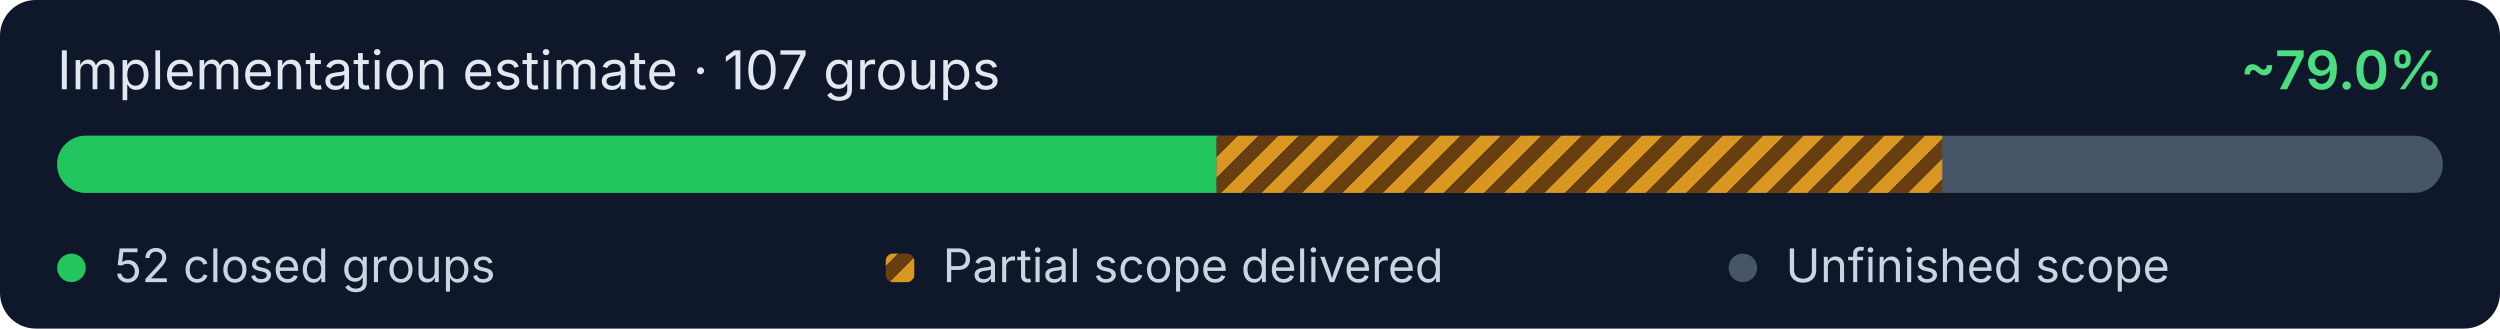
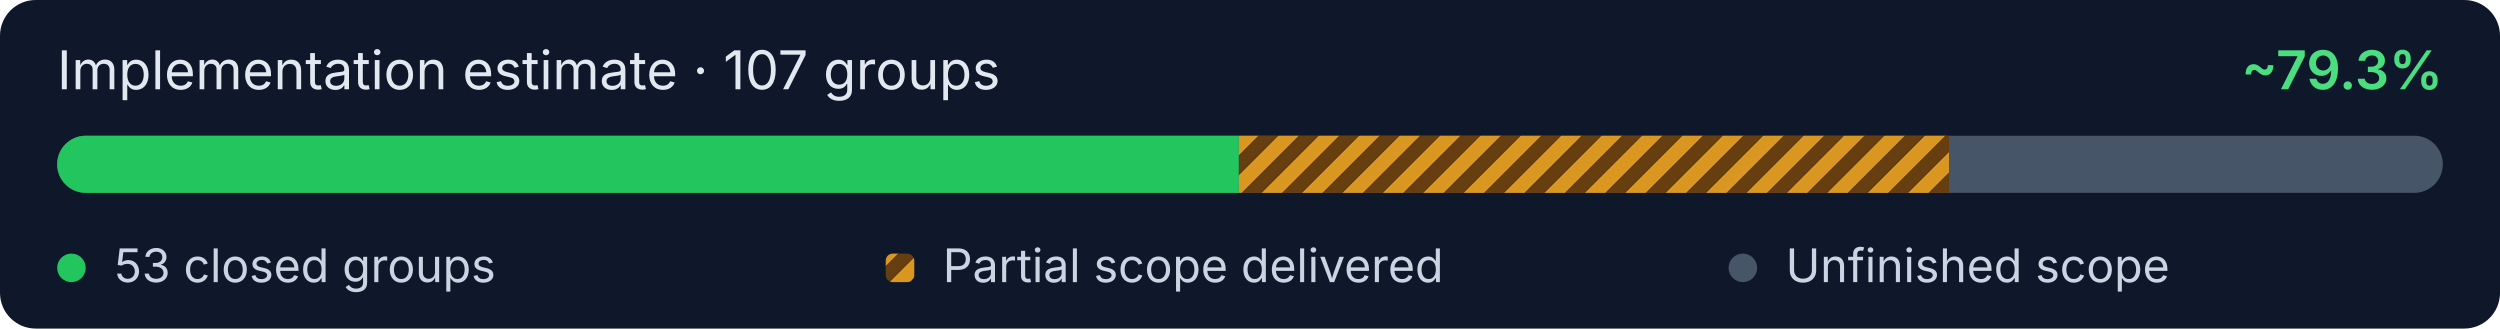
<svg xmlns="http://www.w3.org/2000/svg" width="700" height="92" viewBox="0 0 700 92" role="img" aria-labelledby="title description">
  <defs>
    <clipPath id="track">
      <rect x="16" y="38" width="668" height="16" rx="8" />
    </clipPath>
    <pattern id="partial" width="8" height="8" patternUnits="userSpaceOnUse" patternTransform="rotate(45)">
      <rect width="8" height="8" fill="#663e10" />
      <rect width="4" height="8" fill="#d99722" />
    </pattern>
  </defs>
  <rect width="700" height="92" rx="10" fill="#0f172a" />
  <g font-family="system-ui, -apple-system, BlinkMacSystemFont, 'Segoe UI', sans-serif">
    <text x="16" y="25" font-size="15" fill="#e2e8f0">Implementation estimate · 107 groups</text>
-     <text x="684" y="25" text-anchor="end" font-size="15" font-weight="600" fill="#4ade80">~79.0%</text>
+     <text x="684" y="25" text-anchor="end" font-size="15" font-weight="600" fill="#4ade80">~79.3%</text>
    <g clip-path="url(#track)">
      <rect x="16" y="38" width="668" height="16" fill="#475569" />
-       <rect id="closed-segment" x="16" y="38" width="324.636" height="16" fill="#22c55e" />
-       <rect id="partial-segment" x="340.636" y="38" width="203.209" height="16" fill="url(#partial)" />
+       <rect id="closed-segment" x="16" y="38" width="330.879" height="16" fill="#22c55e" />
+       <rect id="partial-segment" x="346.879" y="38" width="198.839" height="16" fill="url(#partial)" />
    </g>
    <circle cx="20" cy="75" r="4" fill="#22c55e" />
-     <text x="32" y="79" font-size="13" fill="#cbd5e1">52 closed groups</text>
+     <text x="32" y="79" font-size="13" fill="#cbd5e1">53 closed groups</text>
    <rect x="248" y="71" width="8" height="8" rx="2" fill="url(#partial)" />
    <text x="264" y="79" font-size="13" fill="#cbd5e1">Partial scope delivered</text>
    <circle cx="488" cy="75" r="4" fill="#475569" />
    <text x="500" y="79" font-size="13" fill="#cbd5e1">Unfinished scope</text>
  </g>
</svg>
